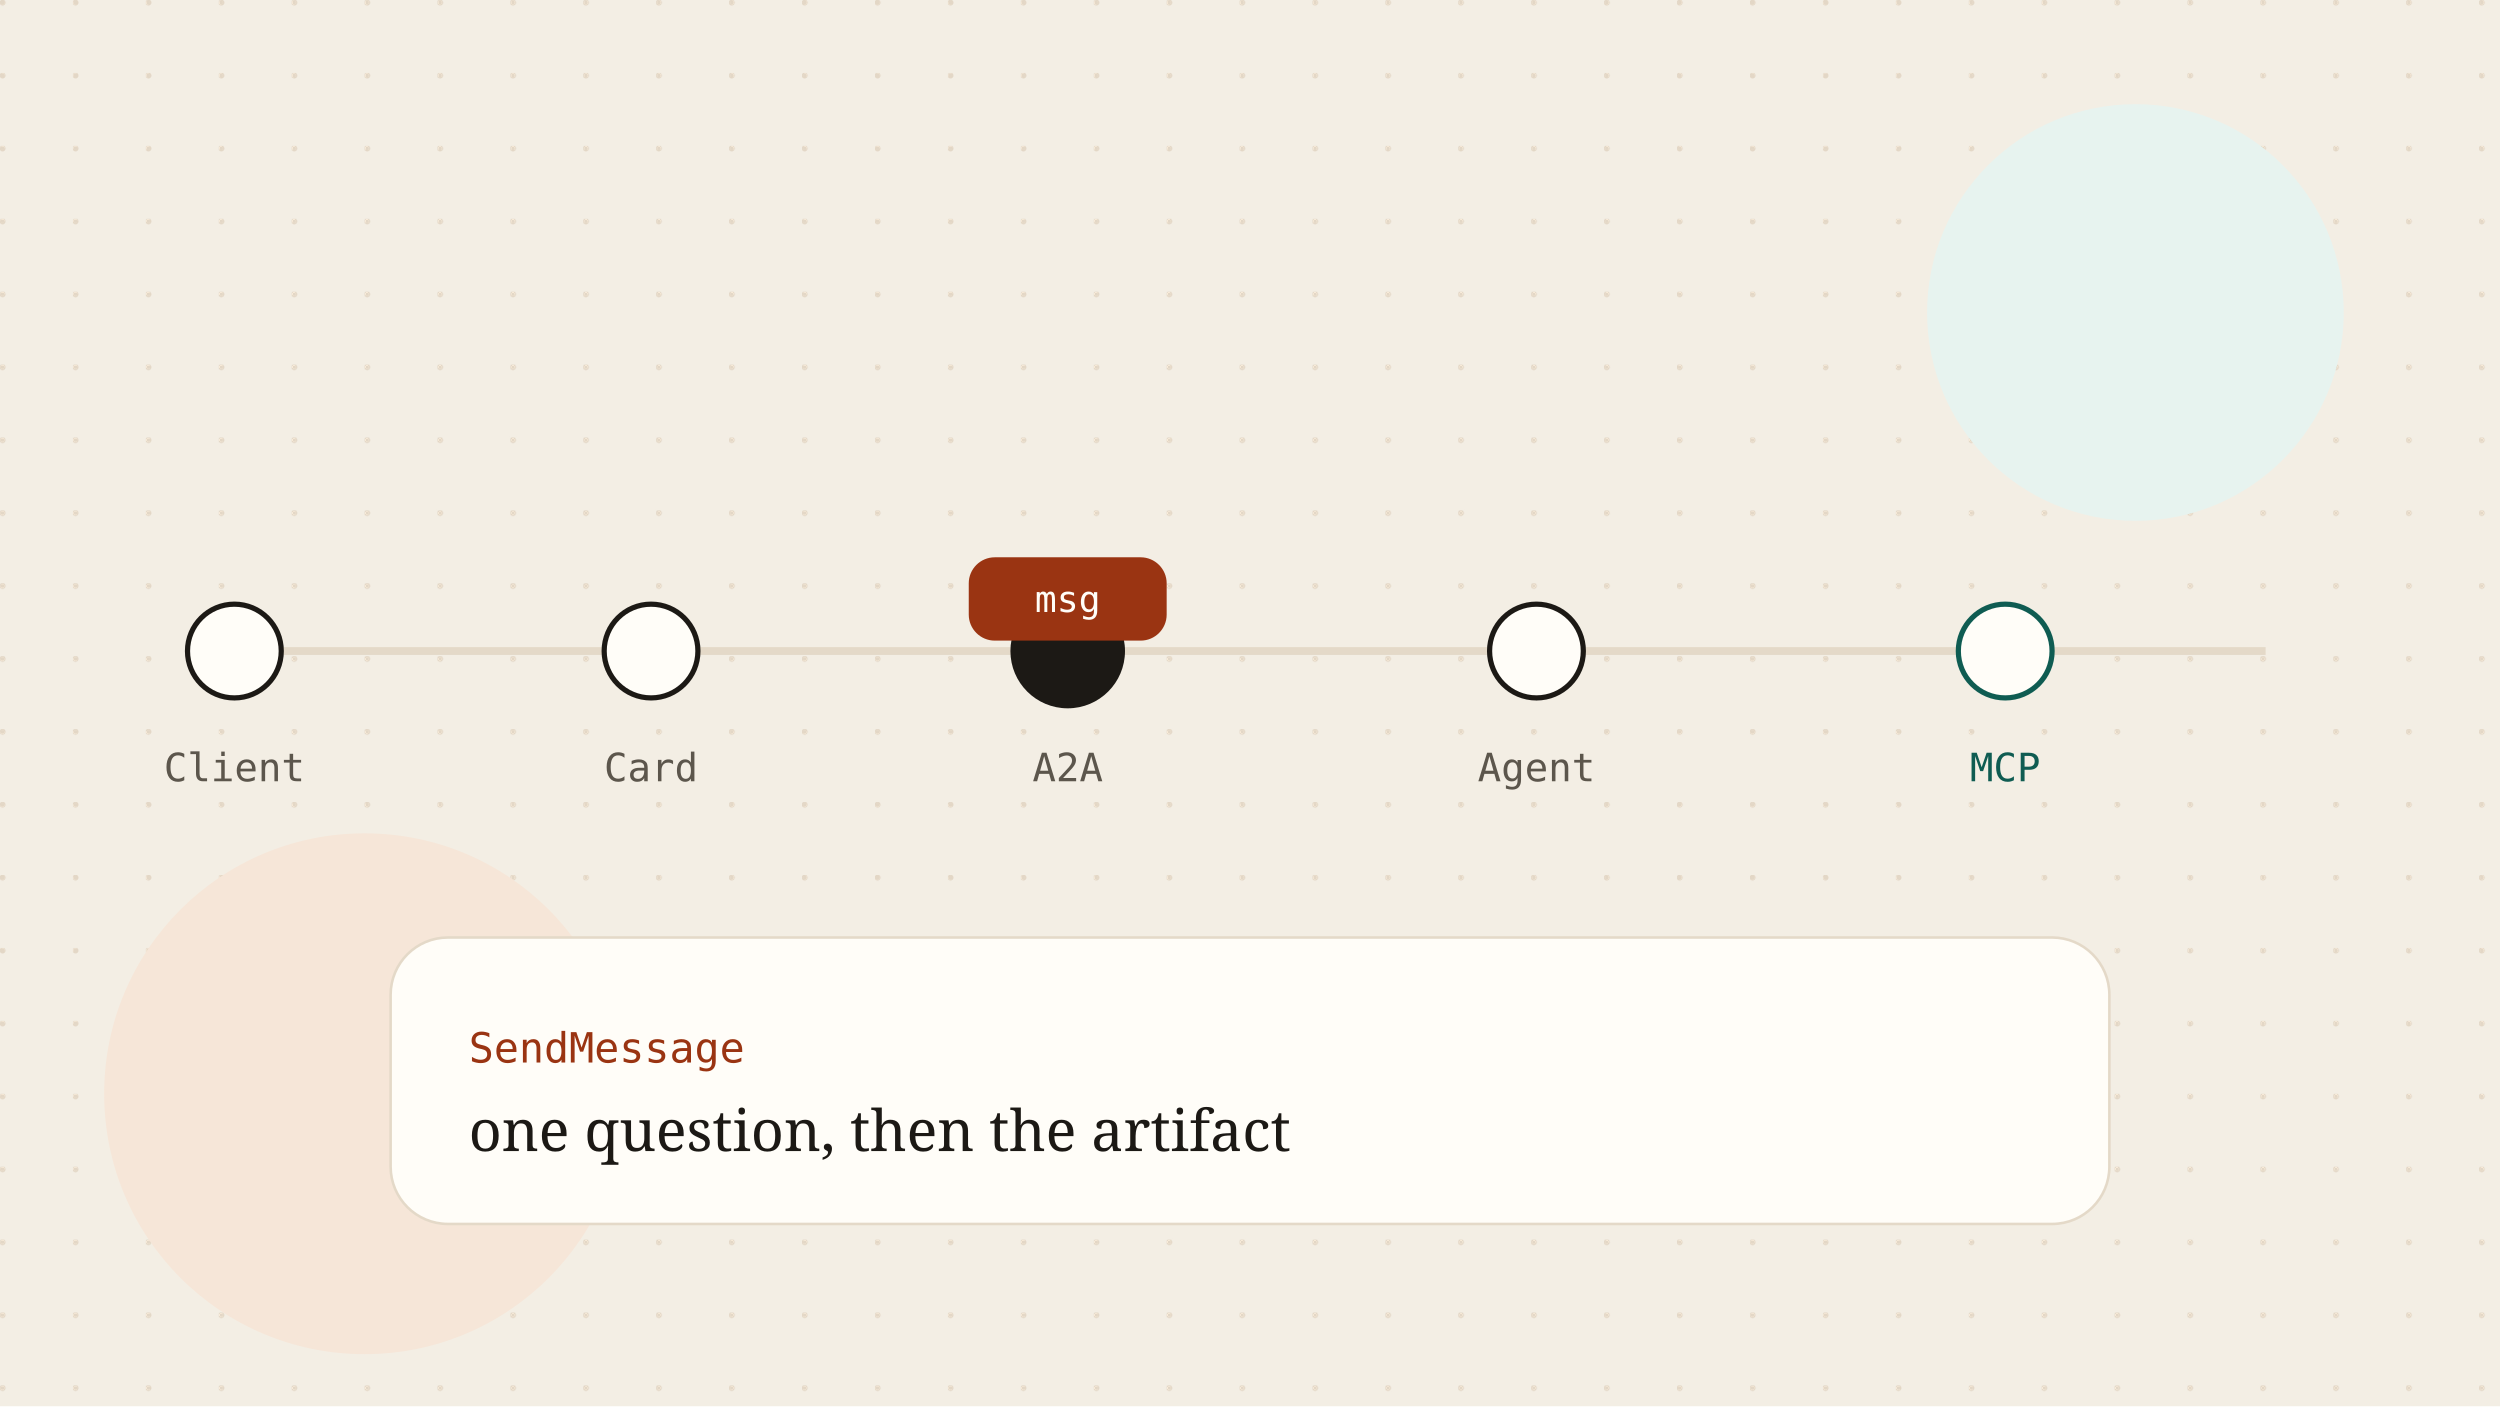
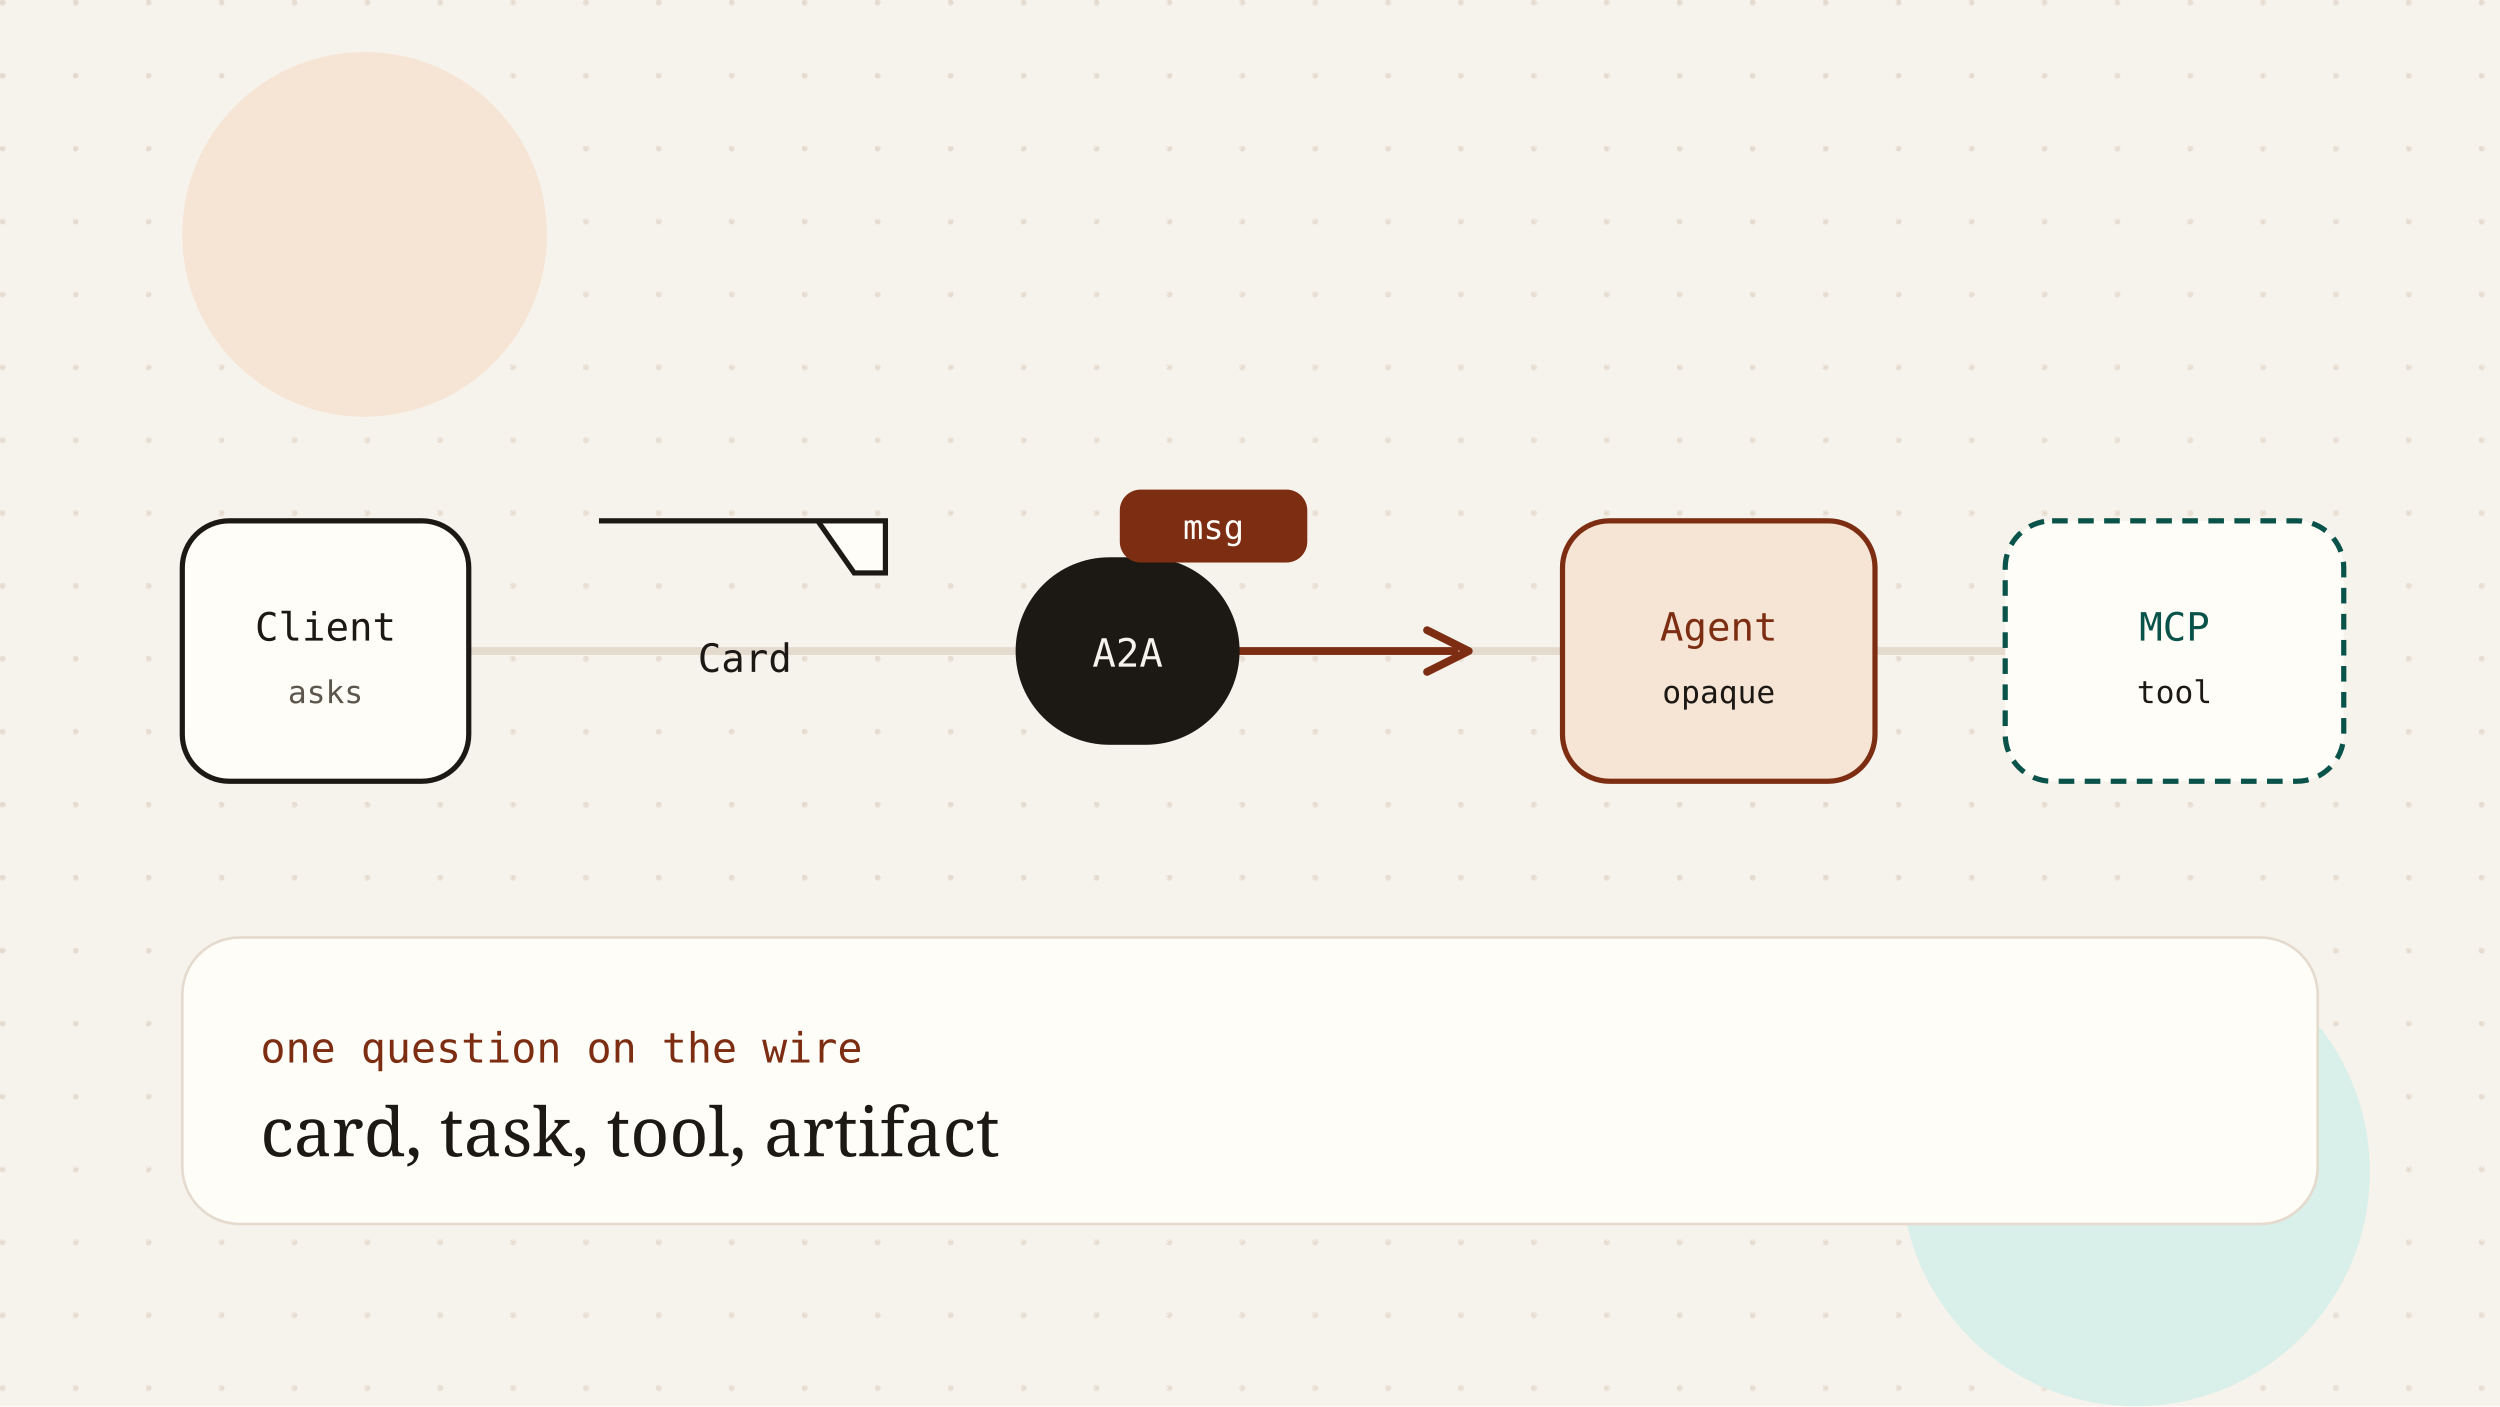
<svg xmlns="http://www.w3.org/2000/svg" viewBox="0 0 960 540" fill="none">
-   <rect width="960" height="540" fill="#f3eee4" />
+   <rect width="960" height="540" fill="#f6f3ec" />
  <pattern id="pkt-dots" width="28" height="28" patternUnits="userSpaceOnUse">
-     <circle cx="1" cy="1" r="1.15" fill="#e3d7c6" />
+     <circle cx="1" cy="1" r="1.15" fill="#e4dace" />
  </pattern>
  <rect width="960" height="540" fill="url(#pkt-dots)" />
-   <circle cx="140" cy="420" r="100" fill="#f6e6d8" />
-   <circle cx="820" cy="120" r="80" fill="#e7f3ef" />
-   <line x1="90" y1="250" x2="870" y2="250" stroke="#e4d9c8" stroke-width="3" />
-   <g font-family="ui-monospace, monospace" font-size="15" fill="#5c564c" text-anchor="middle">
-     <circle cx="90" cy="250" r="18" fill="#fffdf8" stroke="#1c1915" stroke-width="2" />
-     <text x="90" y="300">Client</text>
-     <circle cx="250" cy="250" r="18" fill="#fffdf8" stroke="#1c1915" stroke-width="2" />
-     <text x="250" y="300">Card</text>
-     <circle cx="410" cy="250" r="22" fill="#1c1915" />
-     <text x="410" y="300">A2A</text>
-     <circle cx="590" cy="250" r="18" fill="#fffdf8" stroke="#1c1915" stroke-width="2" />
-     <text x="590" y="300">Agent</text>
-     <circle cx="770" cy="250" r="18" fill="#fffdf8" stroke="#0f5c52" stroke-width="2" />
-     <text x="770" y="300" fill="#0f5c52">MCP</text>
-   </g>
-   <rect x="372" y="214" width="76" height="32" rx="10" fill="#9a3412" />
-   <text x="410" y="235" text-anchor="middle" fill="#fffdf8" font-family="ui-monospace, monospace" font-size="14">msg</text>
-   <rect x="150" y="360" width="660" height="110" rx="22" fill="#fffdf8" stroke="#e4d9c8" />
-   <text x="180" y="408" fill="#9a3412" font-family="ui-monospace, monospace" font-size="16">SendMessage</text>
-   <text x="180" y="442" fill="#1c1915" font-family="Georgia, serif" font-size="22">one question, then the artifact</text>
+   <circle cx="140" cy="90" r="70" fill="#f6e4d4" />
+   <circle cx="820" cy="450" r="90" fill="#d9efe9" />
+   <path d="M150 250 H 800" stroke="#e4dace" stroke-width="3" />
+   <path d="M470 250 H 560" stroke="#7c2d12" stroke-width="3" />
+   <path d="M548 242 L 564 250 L 548 258" stroke="#7c2d12" stroke-width="3" stroke-linecap="round" stroke-linejoin="round" />
+   <rect x="70" y="200" width="110" height="100" rx="18" fill="#fffdf8" stroke="#1c1915" stroke-width="2" />
+   <text x="125" y="246" text-anchor="middle" fill="#1c1915" font-family="ui-monospace, monospace" font-size="15">Client</text>
+   <text x="125" y="270" text-anchor="middle" fill="#5c564c" font-family="ui-monospace, monospace" font-size="12">asks</text>
+   <path d="M230 200 H 340 V 220 H 328 L 314 200 Z" fill="#fffdf8" stroke="#1c1915" stroke-width="2" />
+   <text x="286" y="258" text-anchor="middle" fill="#1c1915" font-family="ui-monospace, monospace" font-size="15">Card</text>
+   <rect x="390" y="214" width="86" height="72" rx="36" fill="#1c1915" />
+   <text x="433" y="256" text-anchor="middle" fill="#f6f3ec" font-family="ui-monospace, monospace" font-size="15">A2A</text>
+   <rect x="430" y="188" width="72" height="28" rx="8" fill="#7c2d12" />
+   <text x="466" y="207" text-anchor="middle" fill="#fffdf8" font-family="ui-monospace, monospace" font-size="13">msg</text>
+   <rect x="600" y="200" width="120" height="100" rx="18" fill="#f6e4d4" stroke="#7c2d12" stroke-width="2" />
+   <text x="660" y="246" text-anchor="middle" fill="#7c2d12" font-family="ui-monospace, monospace" font-size="15">Agent</text>
+   <text x="660" y="270" text-anchor="middle" fill="#1c1915" font-family="ui-monospace, monospace" font-size="12">opaque</text>
+   <rect x="770" y="200" width="130" height="100" rx="18" fill="#fffdf8" stroke="#0a534a" stroke-width="2" stroke-dasharray="6 4" />
+   <text x="835" y="246" text-anchor="middle" fill="#0a534a" font-family="ui-monospace, monospace" font-size="15">MCP</text>
+   <text x="835" y="270" text-anchor="middle" fill="#1c1915" font-family="ui-monospace, monospace" font-size="12">tool</text>
+   <rect x="70" y="360" width="820" height="110" rx="22" fill="#fffdf8" stroke="#e4dace" />
+   <text x="100" y="408" fill="#7c2d12" font-family="ui-monospace, monospace" font-size="16">one question on the wire</text>
+   <text x="100" y="444" fill="#1c1915" font-family="Georgia, serif" font-size="26">card, task, tool, artifact</text>
</svg>
